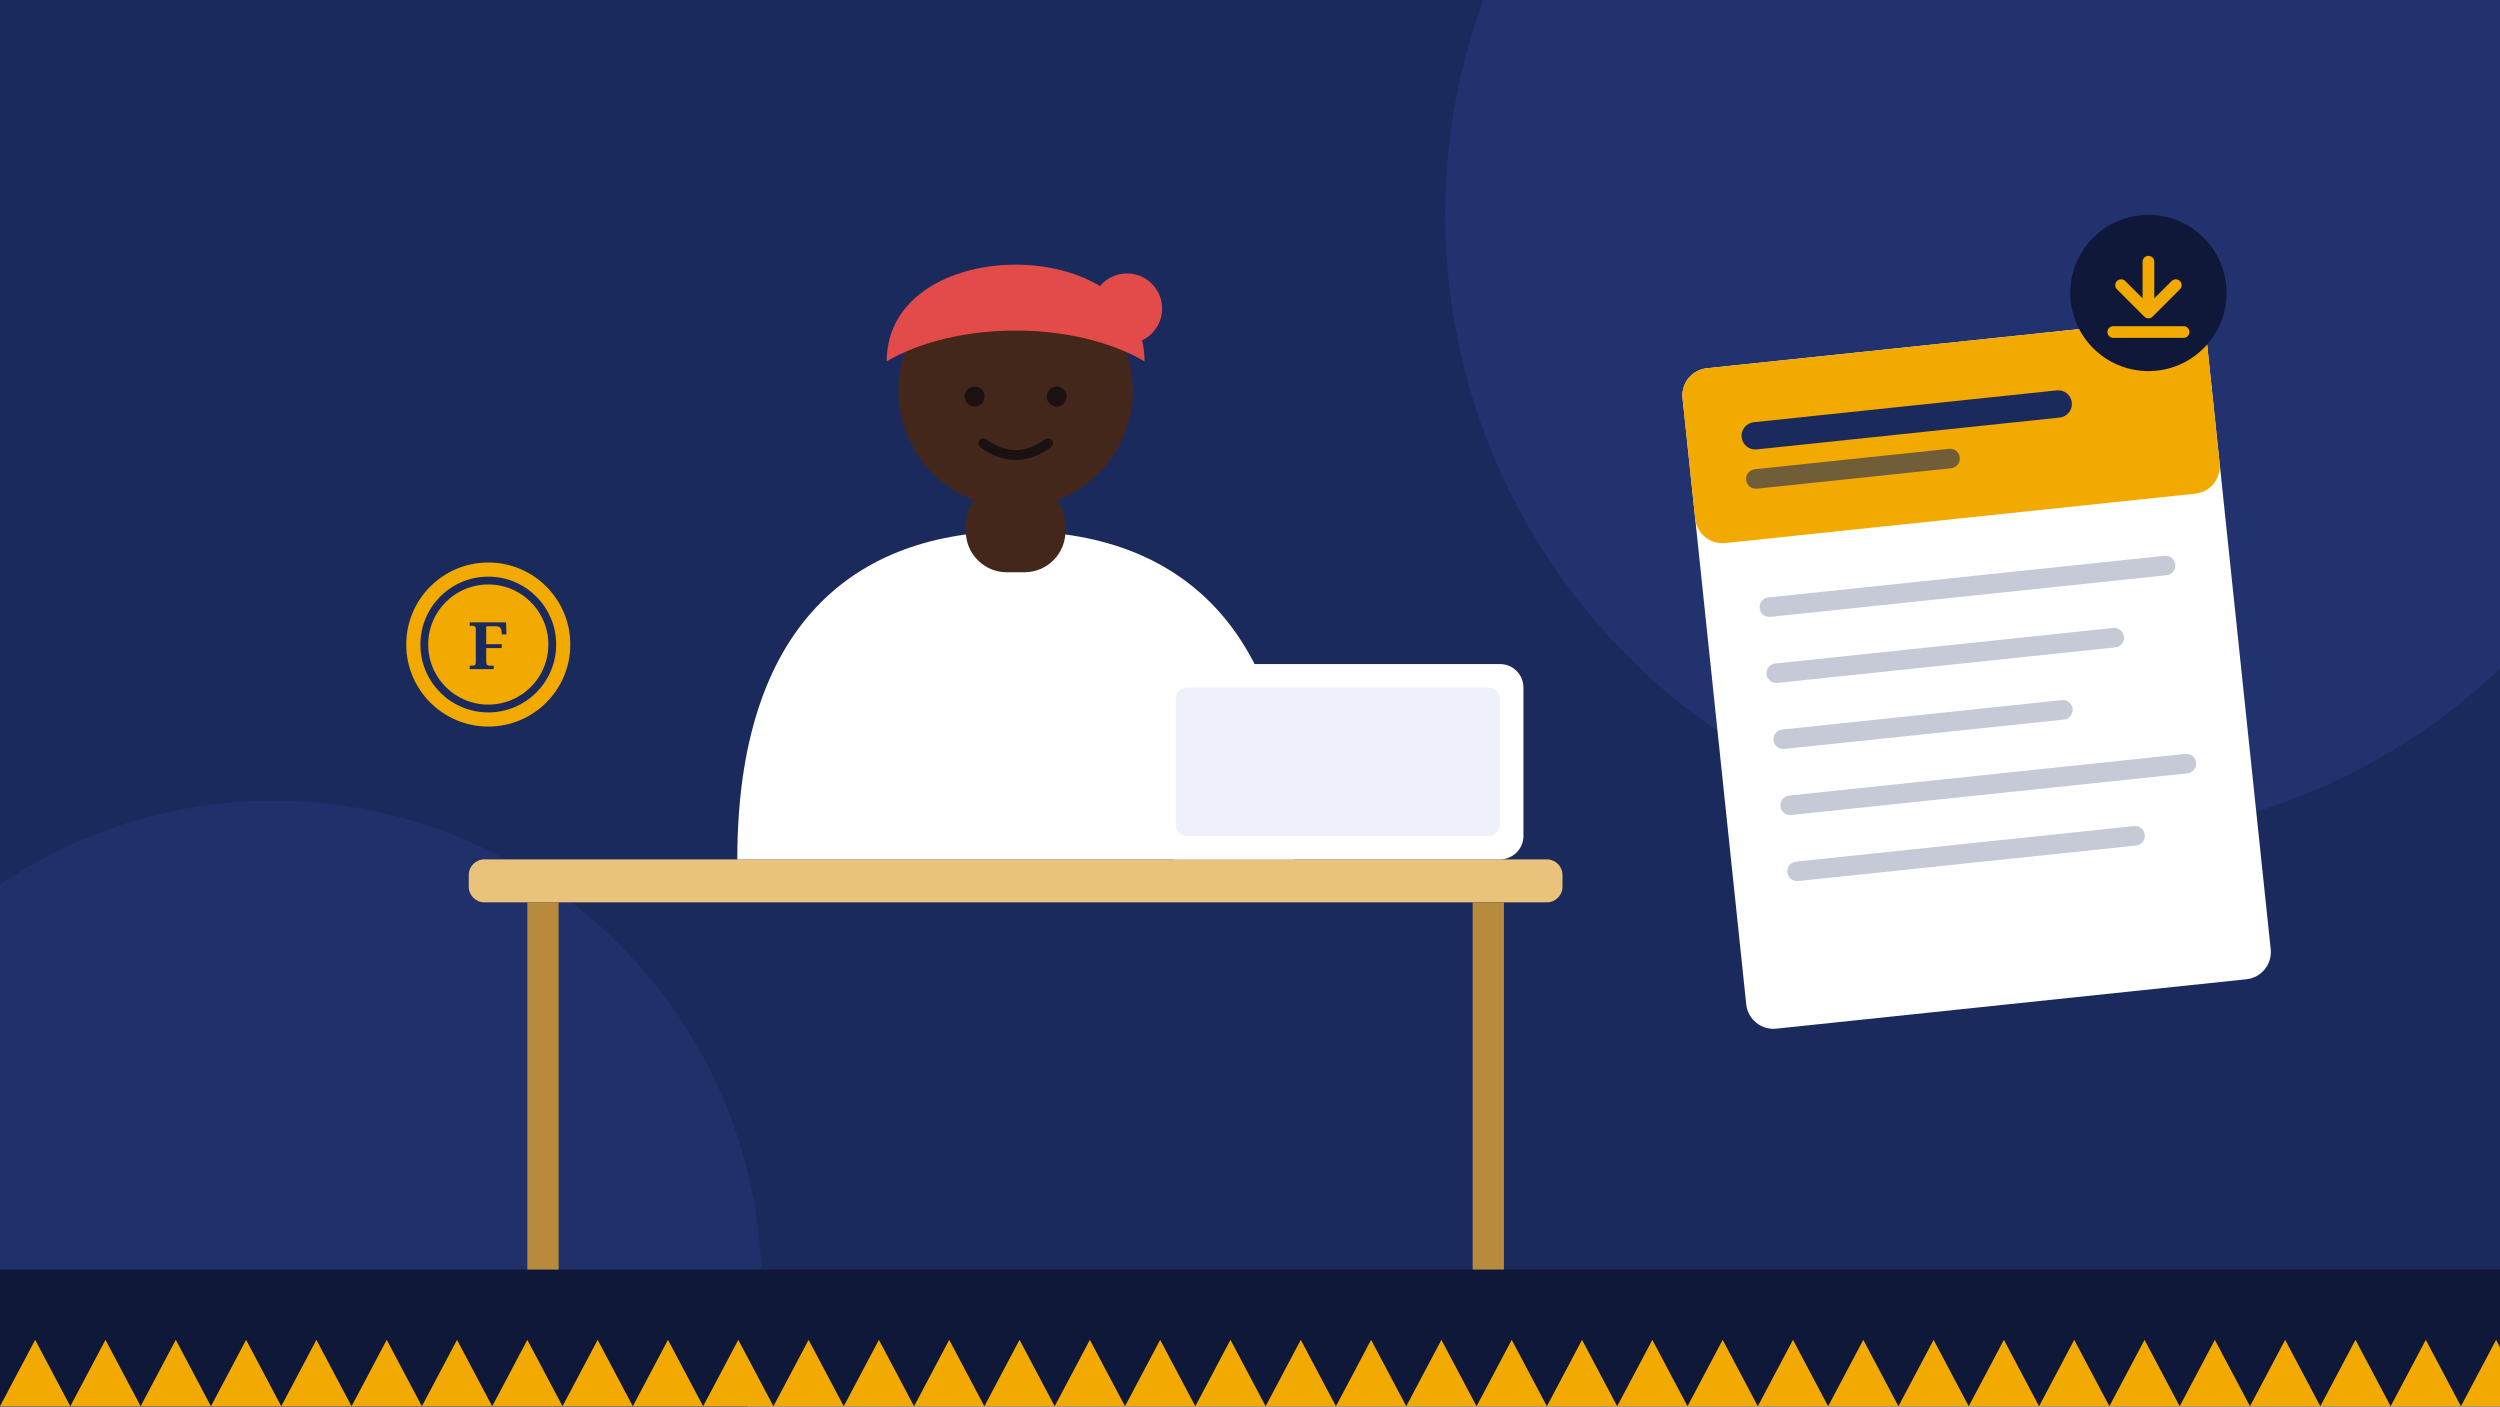
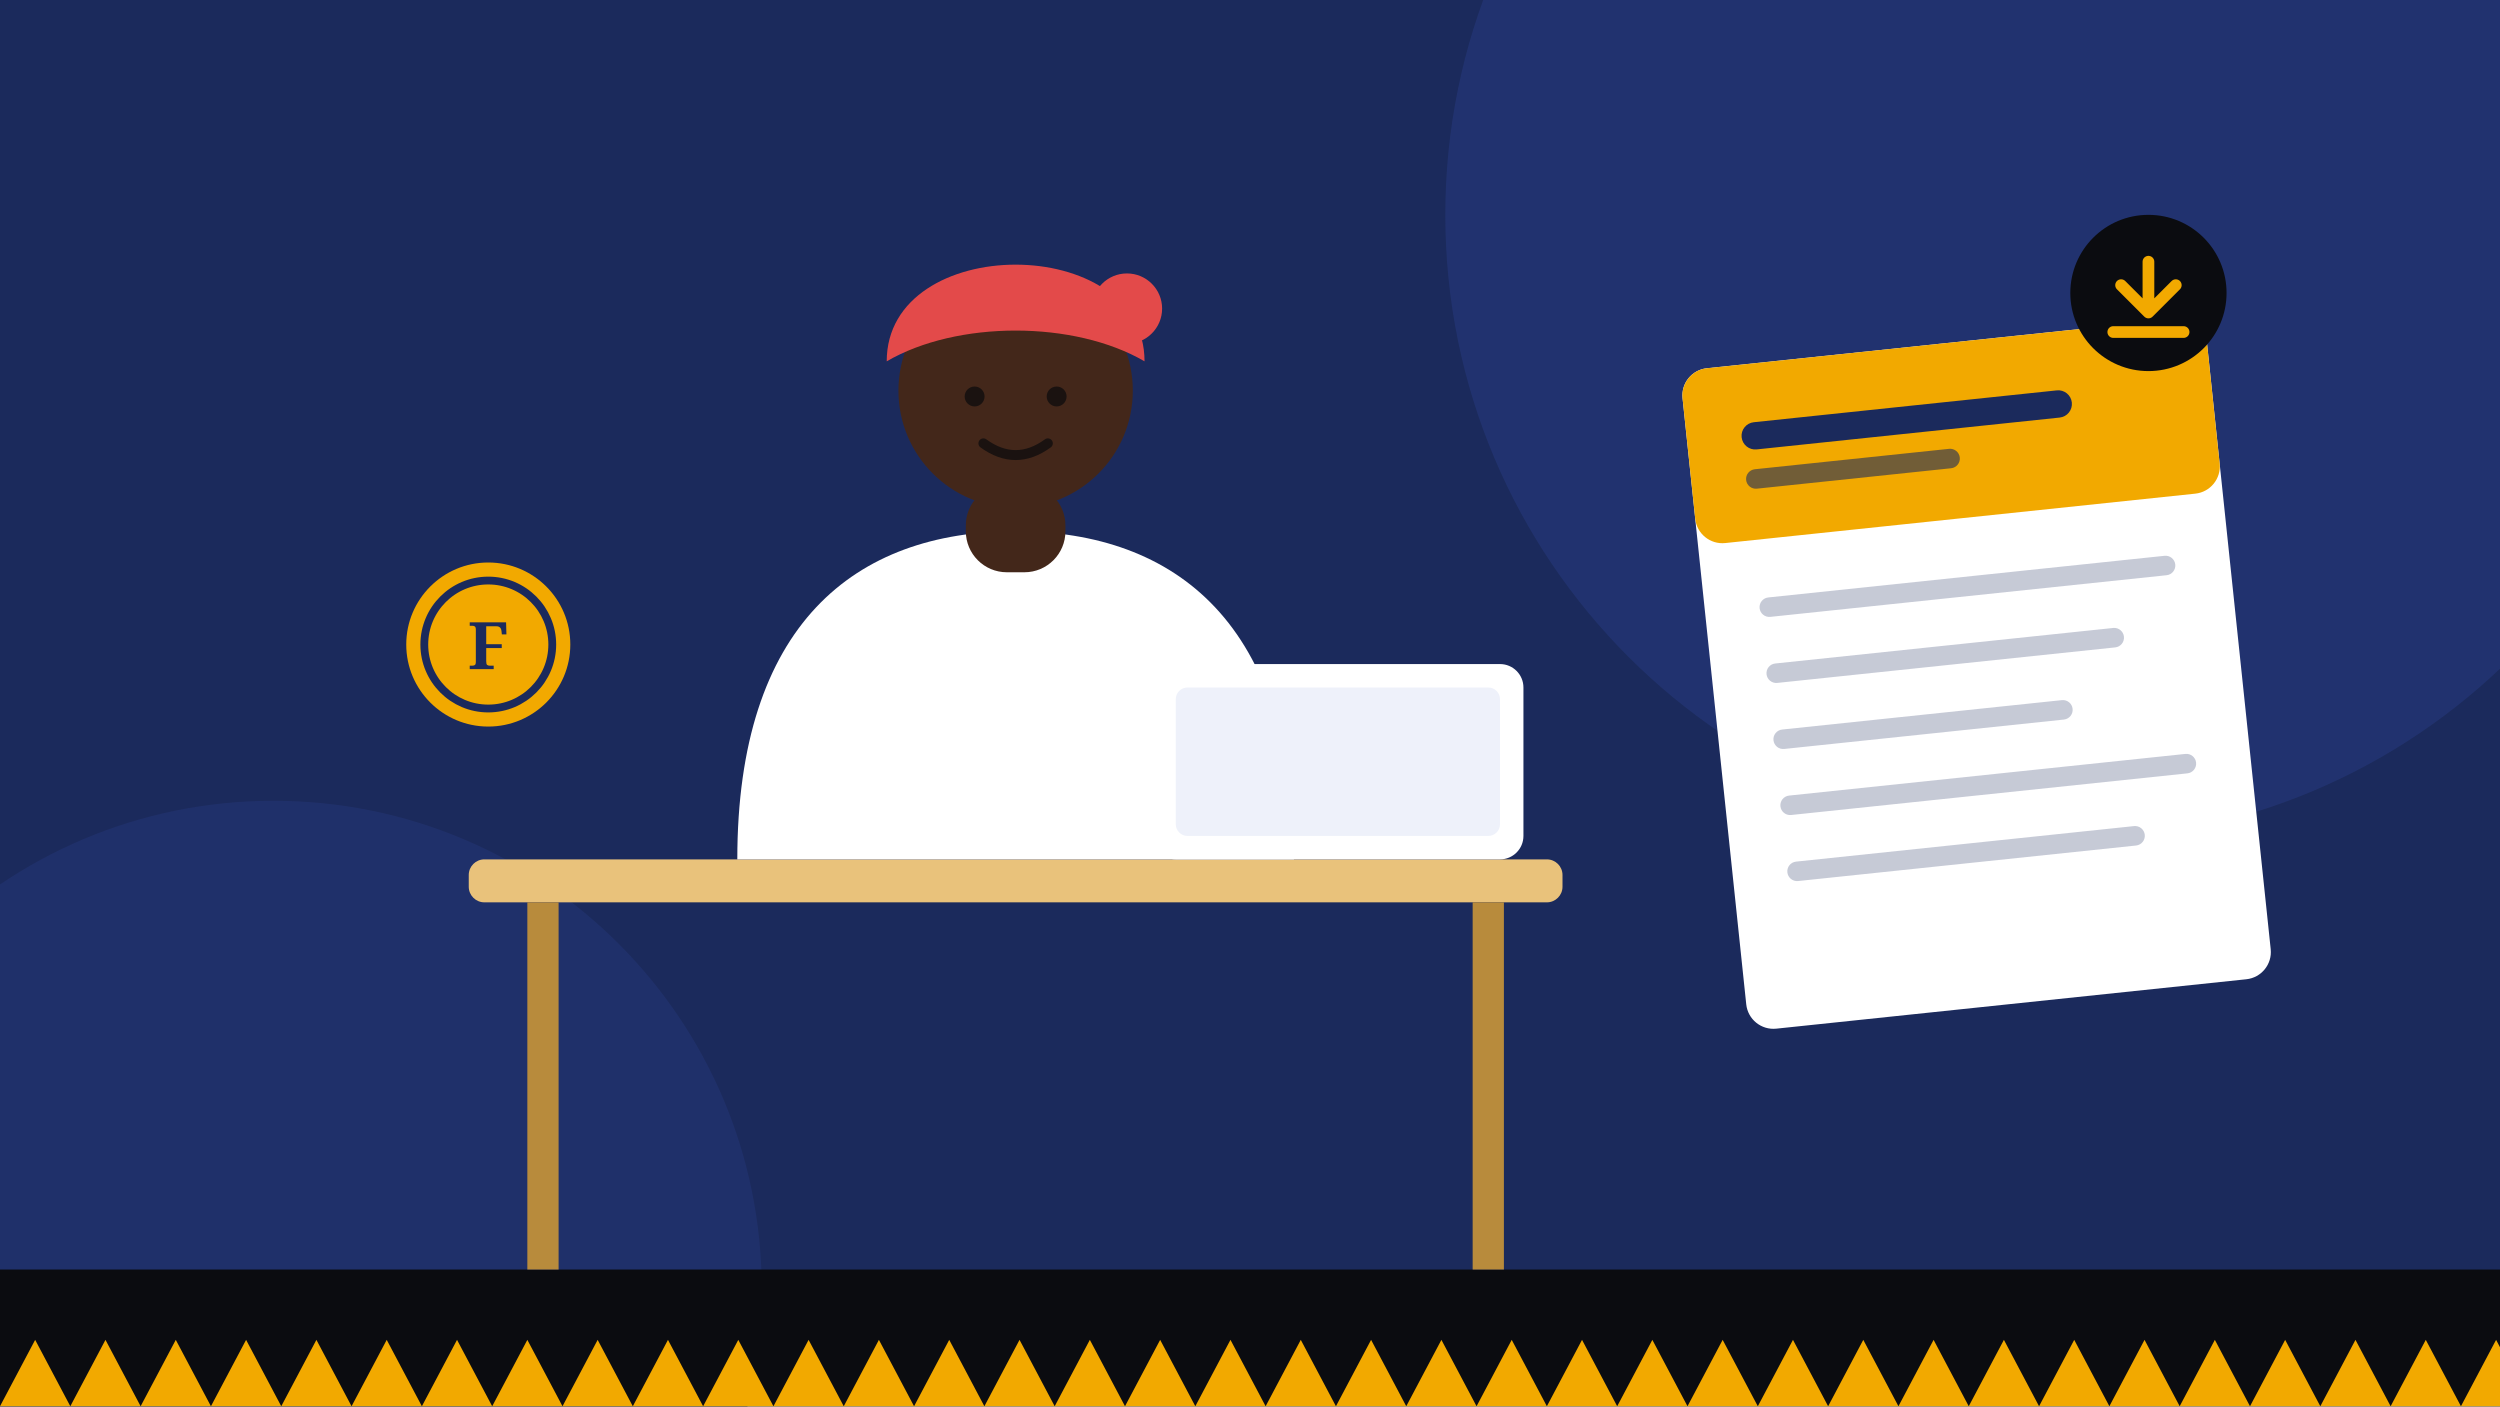
<svg xmlns="http://www.w3.org/2000/svg" viewBox="0 0 1280 720" role="img" aria-hidden="true">
  <rect width="1280" height="720" fill="#1b2a5c" />
  <circle cx="1060" cy="110" r="320" fill="#26397f" opacity=".55" />
  <circle cx="140" cy="660" r="250" fill="#26397f" opacity=".4" />
-   <rect x="0" y="650" width="1280" height="70" fill="#0f1838" />
+   <rect x="0" y="650" width="1280" height="70" fill="#0b0c10" />
  <path d="M0 720 l18 -34 l18 34Z" fill="#f2a900" />
  <path d="M36 720 l18 -34 l18 34Z" fill="#f2a900" />
  <path d="M72 720 l18 -34 l18 34Z" fill="#f2a900" />
  <path d="M108 720 l18 -34 l18 34Z" fill="#f2a900" />
  <path d="M144 720 l18 -34 l18 34Z" fill="#f2a900" />
  <path d="M180 720 l18 -34 l18 34Z" fill="#f2a900" />
  <path d="M216 720 l18 -34 l18 34Z" fill="#f2a900" />
  <path d="M252 720 l18 -34 l18 34Z" fill="#f2a900" />
  <path d="M288 720 l18 -34 l18 34Z" fill="#f2a900" />
  <path d="M324 720 l18 -34 l18 34Z" fill="#f2a900" />
  <path d="M360 720 l18 -34 l18 34Z" fill="#f2a900" />
  <path d="M396 720 l18 -34 l18 34Z" fill="#f2a900" />
  <path d="M432 720 l18 -34 l18 34Z" fill="#f2a900" />
  <path d="M468 720 l18 -34 l18 34Z" fill="#f2a900" />
  <path d="M504 720 l18 -34 l18 34Z" fill="#f2a900" />
  <path d="M540 720 l18 -34 l18 34Z" fill="#f2a900" />
  <path d="M576 720 l18 -34 l18 34Z" fill="#f2a900" />
  <path d="M612 720 l18 -34 l18 34Z" fill="#f2a900" />
  <path d="M648 720 l18 -34 l18 34Z" fill="#f2a900" />
  <path d="M684 720 l18 -34 l18 34Z" fill="#f2a900" />
  <path d="M720 720 l18 -34 l18 34Z" fill="#f2a900" />
  <path d="M756 720 l18 -34 l18 34Z" fill="#f2a900" />
  <path d="M792 720 l18 -34 l18 34Z" fill="#f2a900" />
  <path d="M828 720 l18 -34 l18 34Z" fill="#f2a900" />
  <path d="M864 720 l18 -34 l18 34Z" fill="#f2a900" />
  <path d="M900 720 l18 -34 l18 34Z" fill="#f2a900" />
  <path d="M936 720 l18 -34 l18 34Z" fill="#f2a900" />
  <path d="M972 720 l18 -34 l18 34Z" fill="#f2a900" />
  <path d="M1008 720 l18 -34 l18 34Z" fill="#f2a900" />
  <path d="M1044 720 l18 -34 l18 34Z" fill="#f2a900" />
  <path d="M1080 720 l18 -34 l18 34Z" fill="#f2a900" />
  <path d="M1116 720 l18 -34 l18 34Z" fill="#f2a900" />
  <path d="M1152 720 l18 -34 l18 34Z" fill="#f2a900" />
  <path d="M1188 720 l18 -34 l18 34Z" fill="#f2a900" />
  <path d="M1224 720 l18 -34 l18 34Z" fill="#f2a900" />
  <path d="M1260 720 l18 -34 l18 34Z" fill="#f2a900" />
  <rect x="240" y="440" width="560" height="22" rx="8" fill="#e9c27b" />
  <rect x="270" y="462" width="16" height="188" fill="#b88b3c" />
  <rect x="754" y="462" width="16" height="188" fill="#b88b3c" />
  <g transform="translate(520 440) scale(1.5)">
    <path d="M-95 0 C-95 -80 -55 -112 0 -112 C55 -112 95 -80 95 0 Z" fill="#fff" />
    <rect x="-17" y="-128" width="34" height="30" rx="14" fill="#43271a" />
    <circle cx="0" cy="-160" r="40" fill="#43271a" />
    <path d="M-44 -170 C-44 -214 44 -214 44 -170 C20 -184 -20 -184 -44 -170Z" fill="#e34a4a" />
    <circle cx="38" cy="-188" r="12" fill="#e34a4a" />
    <circle cx="-14" cy="-158" r="3.4" fill="#1a1210" />
    <circle cx="14" cy="-158" r="3.4" fill="#1a1210" />
    <path d="M-11 -142 Q0 -134 11 -142" fill="none" stroke="#1a1210" stroke-width="3.4" stroke-linecap="round" />
  </g>
  <rect x="590" y="340" width="190" height="100" rx="12" fill="#fff" />
  <rect x="602" y="352" width="166" height="76" rx="6" fill="#eef1fa" />
  <g transform="translate(860 190) rotate(-6)">
    <rect width="270" height="340" rx="14" fill="#fff" />
    <rect width="270" height="90" rx="14" fill="#f2a900" />
    <rect x="28" y="30" width="170" height="14" rx="7" fill="#1b2a5c" />
    <rect x="28" y="54" width="110" height="10" rx="5" fill="#1b2a5c" opacity=".6" />
    <rect x="28" y="120" width="214" height="10" rx="5" fill="#1b2a5c" opacity=".25" />
    <rect x="28" y="154" width="184" height="10" rx="5" fill="#1b2a5c" opacity=".25" />
    <rect x="28" y="188" width="154" height="10" rx="5" fill="#1b2a5c" opacity=".25" />
    <rect x="28" y="222" width="214" height="10" rx="5" fill="#1b2a5c" opacity=".25" />
    <rect x="28" y="256" width="184" height="10" rx="5" fill="#1b2a5c" opacity=".25" />
  </g>
  <g transform="translate(1100 150)">
-     <circle r="40" fill="#0f1838" />
+     <circle r="40" fill="#0b0c10" />
    <path d="M-14 -4 l14 14 l14 -14 M0 10 v-26 M-18 20 h36" fill="none" stroke="#f2a900" stroke-width="6" stroke-linecap="round" stroke-linejoin="round" />
  </g>
  <circle cx="250" cy="330" r="42" fill="#f2a900" />
  <circle cx="250" cy="330" r="32.76" fill="none" stroke="#1b2a5c" stroke-width="4" />
  <text x="250" y="342.6" text-anchor="middle" font-family="Georgia,serif" font-size="33.6" font-weight="700" fill="#1b2a5c">F</text>
</svg>
